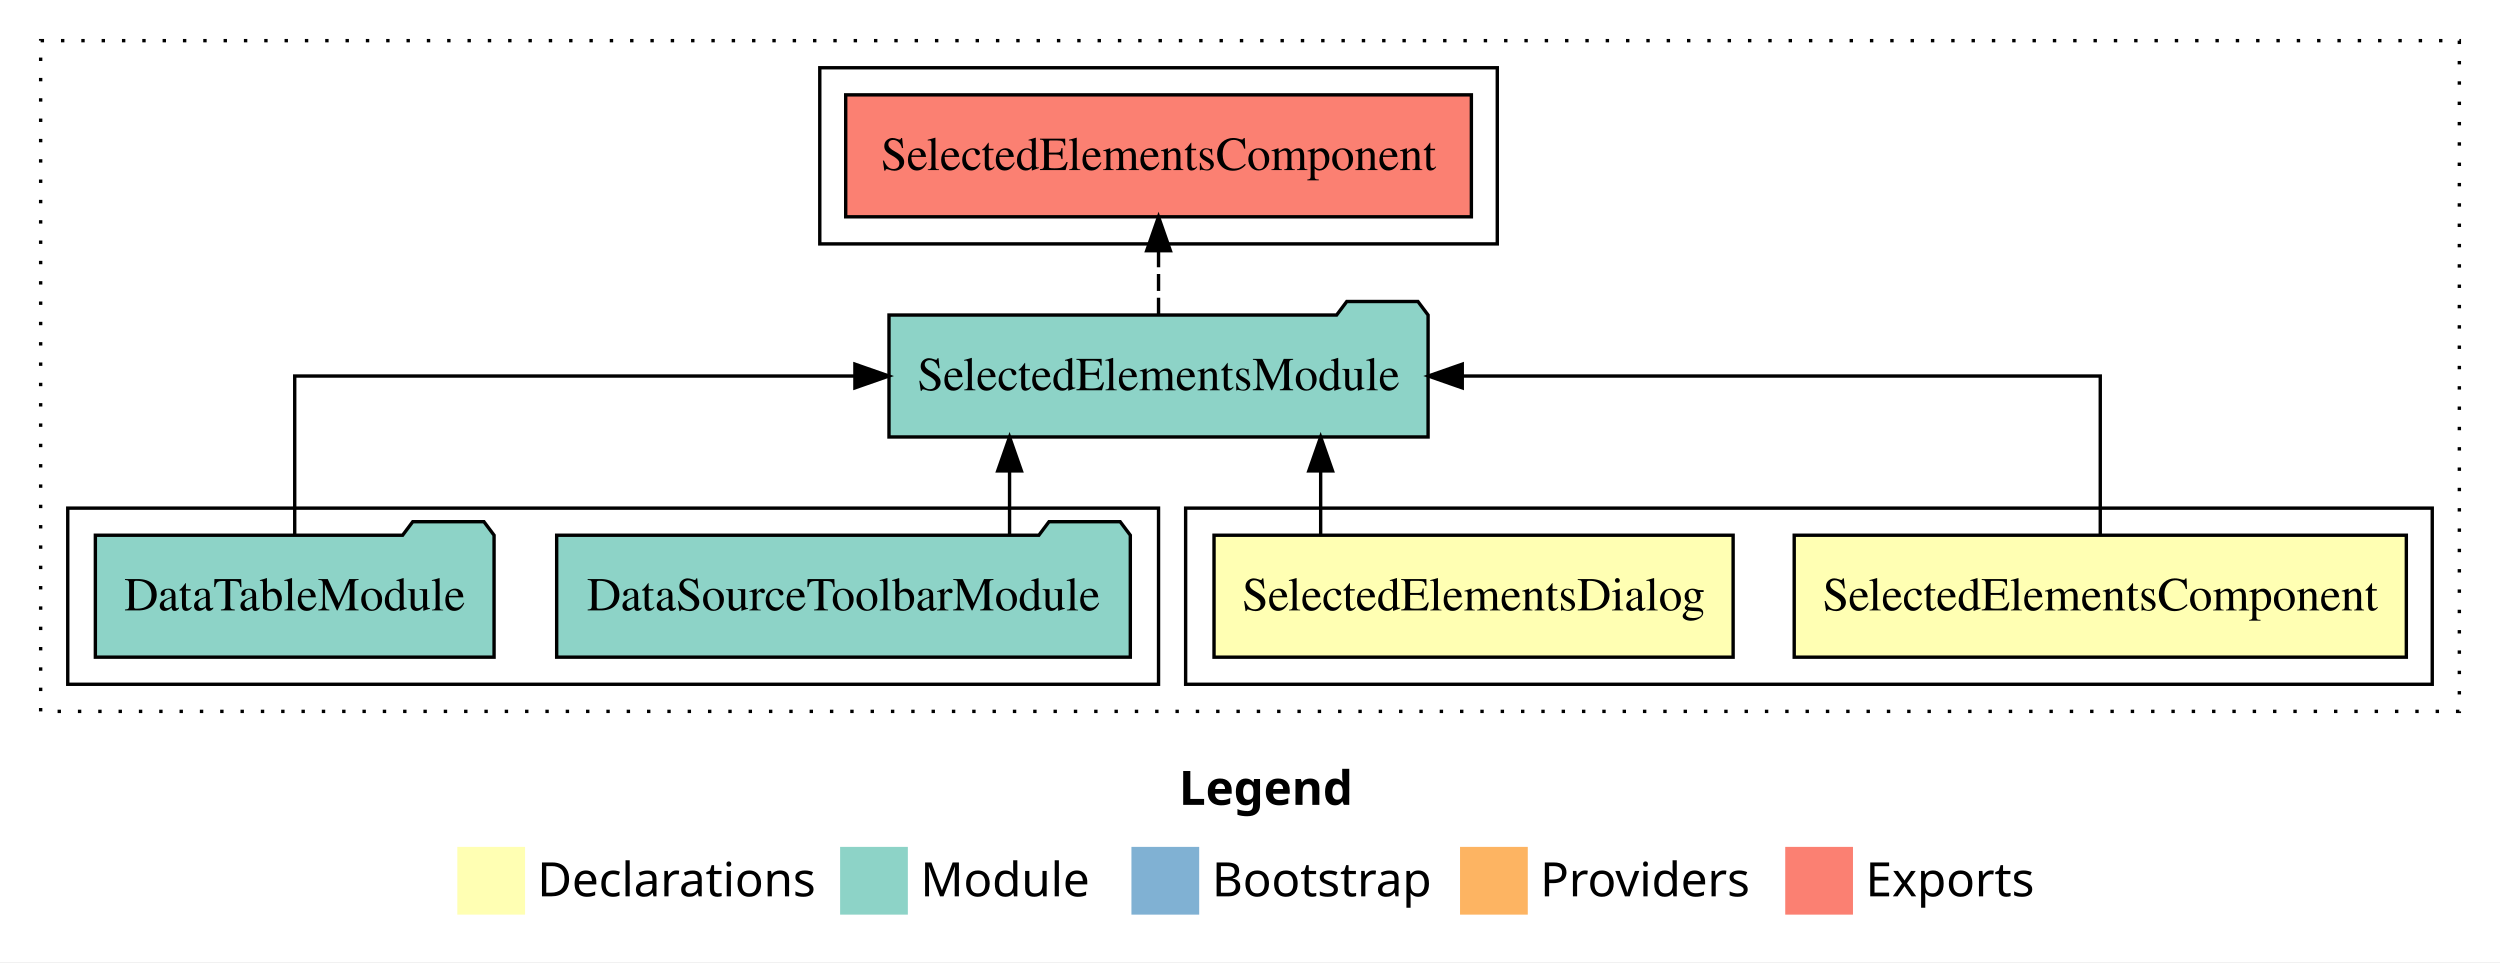
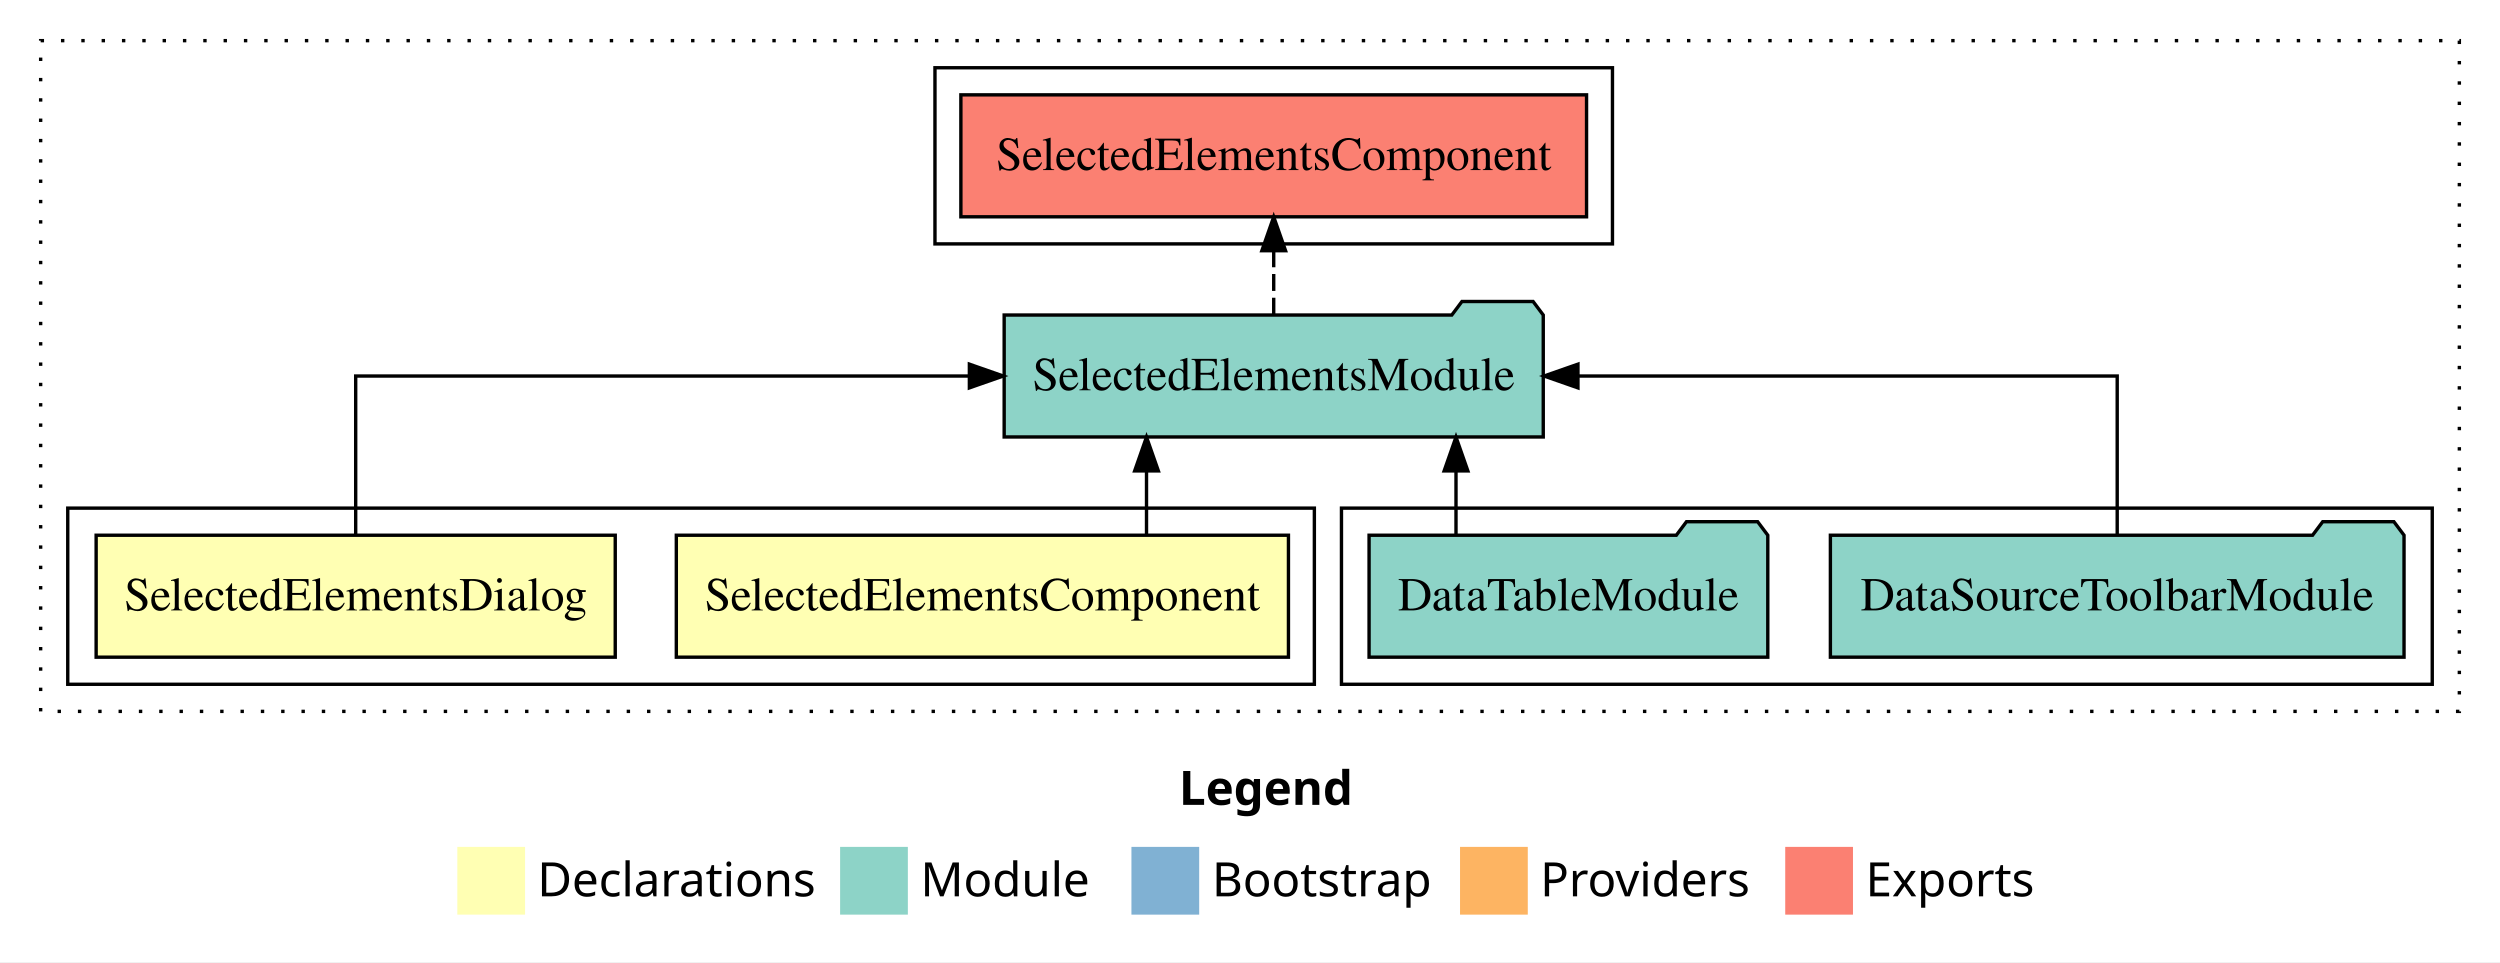
<svg xmlns="http://www.w3.org/2000/svg" width="738pt" height="284pt" viewBox="0.00 0.00 738.00 284.00">
  <g id="graph0" class="graph" transform="scale(1 1) rotate(0) translate(4 280)">
    <polygon fill="white" stroke="transparent" points="-4,4 -4,-280 734,-280 734,4 -4,4" />
    <text text-anchor="start" x="344.01" y="-42.4" font-family="Times-12" font-weight="bold" font-size="14.00">Legend</text>
    <polygon fill="#ffffb3" stroke="transparent" points="131,-10 131,-30 151,-30 151,-10 131,-10" />
    <text text-anchor="start" x="154.63" y="-15.4" font-family="Times-12" font-size="14.00">  Declarations</text>
    <polygon fill="#8dd3c7" stroke="transparent" points="244,-10 244,-30 264,-30 264,-10 244,-10" />
    <text text-anchor="start" x="267.73" y="-15.4" font-family="Times-12" font-size="14.00">  Module</text>
    <polygon fill="#80b1d3" stroke="transparent" points="330,-10 330,-30 350,-30 350,-10 330,-10" />
    <text text-anchor="start" x="353.78" y="-15.4" font-family="Times-12" font-size="14.00">  Bootstrap</text>
    <polygon fill="#fdb462" stroke="transparent" points="427,-10 427,-30 447,-30 447,-10 427,-10" />
    <text text-anchor="start" x="450.67" y="-15.4" font-family="Times-12" font-size="14.00">  Providers</text>
    <polygon fill="#fb8072" stroke="transparent" points="523,-10 523,-30 543,-30 543,-10 523,-10" />
    <text text-anchor="start" x="546.73" y="-15.4" font-family="Times-12" font-size="14.00">  Exports</text>
    <g id="clust1" class="cluster">
      <polygon fill="none" stroke="black" stroke-dasharray="1,5" points="8,-70 8,-268 722,-268 722,-70 8,-70" />
    </g>
-     <g id="clust2" class="cluster">
-       <polygon fill="none" stroke="black" points="346,-78 346,-130 714,-130 714,-78 346,-78" />
-     </g>
    <g id="clust5" class="cluster">
-       <polygon fill="none" stroke="black" points="16,-78 16,-130 338,-130 338,-78 16,-78" />
+       <polygon fill="none" stroke="black" points="392,-78 392,-130 714,-130 714,-78 392,-78" />
    </g>
    <g id="clust6" class="cluster">
-       <polygon fill="none" stroke="black" points="238,-208 238,-260 438,-260 438,-208 238,-208" />
+       <polygon fill="none" stroke="black" points="272,-208 272,-260 472,-260 472,-208 272,-208" />
+     </g>
+     <g id="clust2" class="cluster">
+       <polygon fill="none" stroke="black" points="16,-78 16,-130 384,-130 384,-78 16,-78" />
    </g>
    <g id="node1" class="node">
-       <polygon fill="#ffffb3" stroke="black" points="706.35,-122 525.65,-122 525.65,-86 706.35,-86 706.35,-122" />
-       <text text-anchor="middle" x="616" y="-99.8" font-family="Times,serif" font-size="14.00">SelectedElementsComponent</text>
+       <polygon fill="#ffffb3" stroke="black" points="376.35,-122 195.65,-122 195.65,-86 376.35,-86 376.35,-122" />
+       <text text-anchor="middle" x="286" y="-99.8" font-family="Times,serif" font-size="14.00">SelectedElementsComponent</text>
    </g>
    <g id="node3" class="node">
-       <polygon fill="#8dd3c7" stroke="black" points="417.57,-187 414.57,-191 393.57,-191 390.57,-187 258.43,-187 258.43,-151 417.57,-151 417.57,-187" />
-       <text text-anchor="middle" x="338" y="-164.8" font-family="Times,serif" font-size="14.00">SelectedElementsModule</text>
+       <polygon fill="#8dd3c7" stroke="black" points="451.57,-187 448.57,-191 427.57,-191 424.57,-187 292.43,-187 292.43,-151 451.57,-151 451.57,-187" />
+       <text text-anchor="middle" x="372" y="-164.8" font-family="Times,serif" font-size="14.00">SelectedElementsModule</text>
    </g>
    <g id="edge1" class="edge">
-       <path fill="none" stroke="black" d="M616,-122.11C616,-141.34 616,-169 616,-169 616,-169 427.66,-169 427.66,-169" />
-       <polygon fill="black" stroke="black" points="427.66,-165.5 417.66,-169 427.66,-172.5 427.66,-165.5" />
+       <path fill="none" stroke="black" d="M334.45,-122.11C334.45,-122.11 334.45,-140.99 334.45,-140.99" />
+       <polygon fill="black" stroke="black" points="330.95,-140.99 334.45,-150.99 337.95,-140.99 330.95,-140.99" />
    </g>
    <g id="node2" class="node">
-       <polygon fill="#ffffb3" stroke="black" points="507.62,-122 354.38,-122 354.38,-86 507.62,-86 507.62,-122" />
-       <text text-anchor="middle" x="431" y="-99.8" font-family="Times,serif" font-size="14.00">SelectedElementsDialog</text>
+       <polygon fill="#ffffb3" stroke="black" points="177.62,-122 24.38,-122 24.38,-86 177.62,-86 177.62,-122" />
+       <text text-anchor="middle" x="101" y="-99.8" font-family="Times,serif" font-size="14.00">SelectedElementsDialog</text>
    </g>
    <g id="edge2" class="edge">
-       <path fill="none" stroke="black" d="M385.86,-122.11C385.86,-122.11 385.86,-140.99 385.86,-140.99" />
-       <polygon fill="black" stroke="black" points="382.36,-140.99 385.86,-150.99 389.36,-140.99 382.36,-140.99" />
+       <path fill="none" stroke="black" d="M101,-122.11C101,-141.34 101,-169 101,-169 101,-169 282.16,-169 282.16,-169" />
+       <polygon fill="black" stroke="black" points="282.16,-172.5 292.16,-169 282.16,-165.5 282.16,-172.5" />
    </g>
    <g id="node6" class="node">
-       <polygon fill="#fb8072" stroke="black" points="430.35,-252 245.65,-252 245.65,-216 430.35,-216 430.35,-252" />
-       <text text-anchor="middle" x="338" y="-229.8" font-family="Times,serif" font-size="14.00">SelectedElementsComponent </text>
+       <polygon fill="#fb8072" stroke="black" points="464.35,-252 279.65,-252 279.65,-216 464.35,-216 464.35,-252" />
+       <text text-anchor="middle" x="372" y="-229.8" font-family="Times,serif" font-size="14.00">SelectedElementsComponent </text>
    </g>
    <g id="edge5" class="edge">
-       <path fill="none" stroke="black" stroke-dasharray="5,2" d="M338,-187.11C338,-187.11 338,-205.99 338,-205.99" />
-       <polygon fill="black" stroke="black" points="334.5,-205.99 338,-215.99 341.5,-205.99 334.5,-205.99" />
+       <path fill="none" stroke="black" stroke-dasharray="5,2" d="M372,-187.11C372,-187.11 372,-205.99 372,-205.99" />
+       <polygon fill="black" stroke="black" points="368.5,-205.99 372,-215.99 375.5,-205.99 368.5,-205.99" />
    </g>
    <g id="node4" class="node">
-       <polygon fill="#8dd3c7" stroke="black" points="329.67,-122 326.67,-126 305.67,-126 302.67,-122 160.33,-122 160.33,-86 329.67,-86 329.67,-122" />
-       <text text-anchor="middle" x="245" y="-99.8" font-family="Times,serif" font-size="14.00">DataSourceToolbarModule</text>
+       <polygon fill="#8dd3c7" stroke="black" points="705.67,-122 702.67,-126 681.67,-126 678.67,-122 536.33,-122 536.33,-86 705.67,-86 705.67,-122" />
+       <text text-anchor="middle" x="621" y="-99.8" font-family="Times,serif" font-size="14.00">DataSourceToolbarModule</text>
    </g>
    <g id="edge3" class="edge">
-       <path fill="none" stroke="black" d="M294.02,-122.11C294.02,-122.11 294.02,-140.99 294.02,-140.99" />
-       <polygon fill="black" stroke="black" points="290.52,-140.99 294.02,-150.99 297.52,-140.99 290.52,-140.99" />
+       <path fill="none" stroke="black" d="M621,-122.11C621,-141.34 621,-169 621,-169 621,-169 461.81,-169 461.81,-169" />
+       <polygon fill="black" stroke="black" points="461.81,-165.5 451.81,-169 461.81,-172.5 461.81,-165.5" />
    </g>
    <g id="node5" class="node">
-       <polygon fill="#8dd3c7" stroke="black" points="141.85,-122 138.85,-126 117.85,-126 114.85,-122 24.15,-122 24.15,-86 141.85,-86 141.85,-122" />
-       <text text-anchor="middle" x="83" y="-99.8" font-family="Times,serif" font-size="14.00">DataTableModule</text>
+       <polygon fill="#8dd3c7" stroke="black" points="517.85,-122 514.85,-126 493.85,-126 490.85,-122 400.15,-122 400.15,-86 517.85,-86 517.85,-122" />
+       <text text-anchor="middle" x="459" y="-99.8" font-family="Times,serif" font-size="14.00">DataTableModule</text>
    </g>
    <g id="edge4" class="edge">
-       <path fill="none" stroke="black" d="M83,-122.11C83,-141.34 83,-169 83,-169 83,-169 248.37,-169 248.37,-169" />
-       <polygon fill="black" stroke="black" points="248.37,-172.5 258.37,-169 248.37,-165.5 248.37,-172.5" />
+       <path fill="none" stroke="black" d="M425.81,-122.11C425.81,-122.11 425.81,-140.99 425.81,-140.99" />
+       <polygon fill="black" stroke="black" points="422.31,-140.99 425.81,-150.99 429.31,-140.99 422.31,-140.99" />
    </g>
  </g>
</svg>
